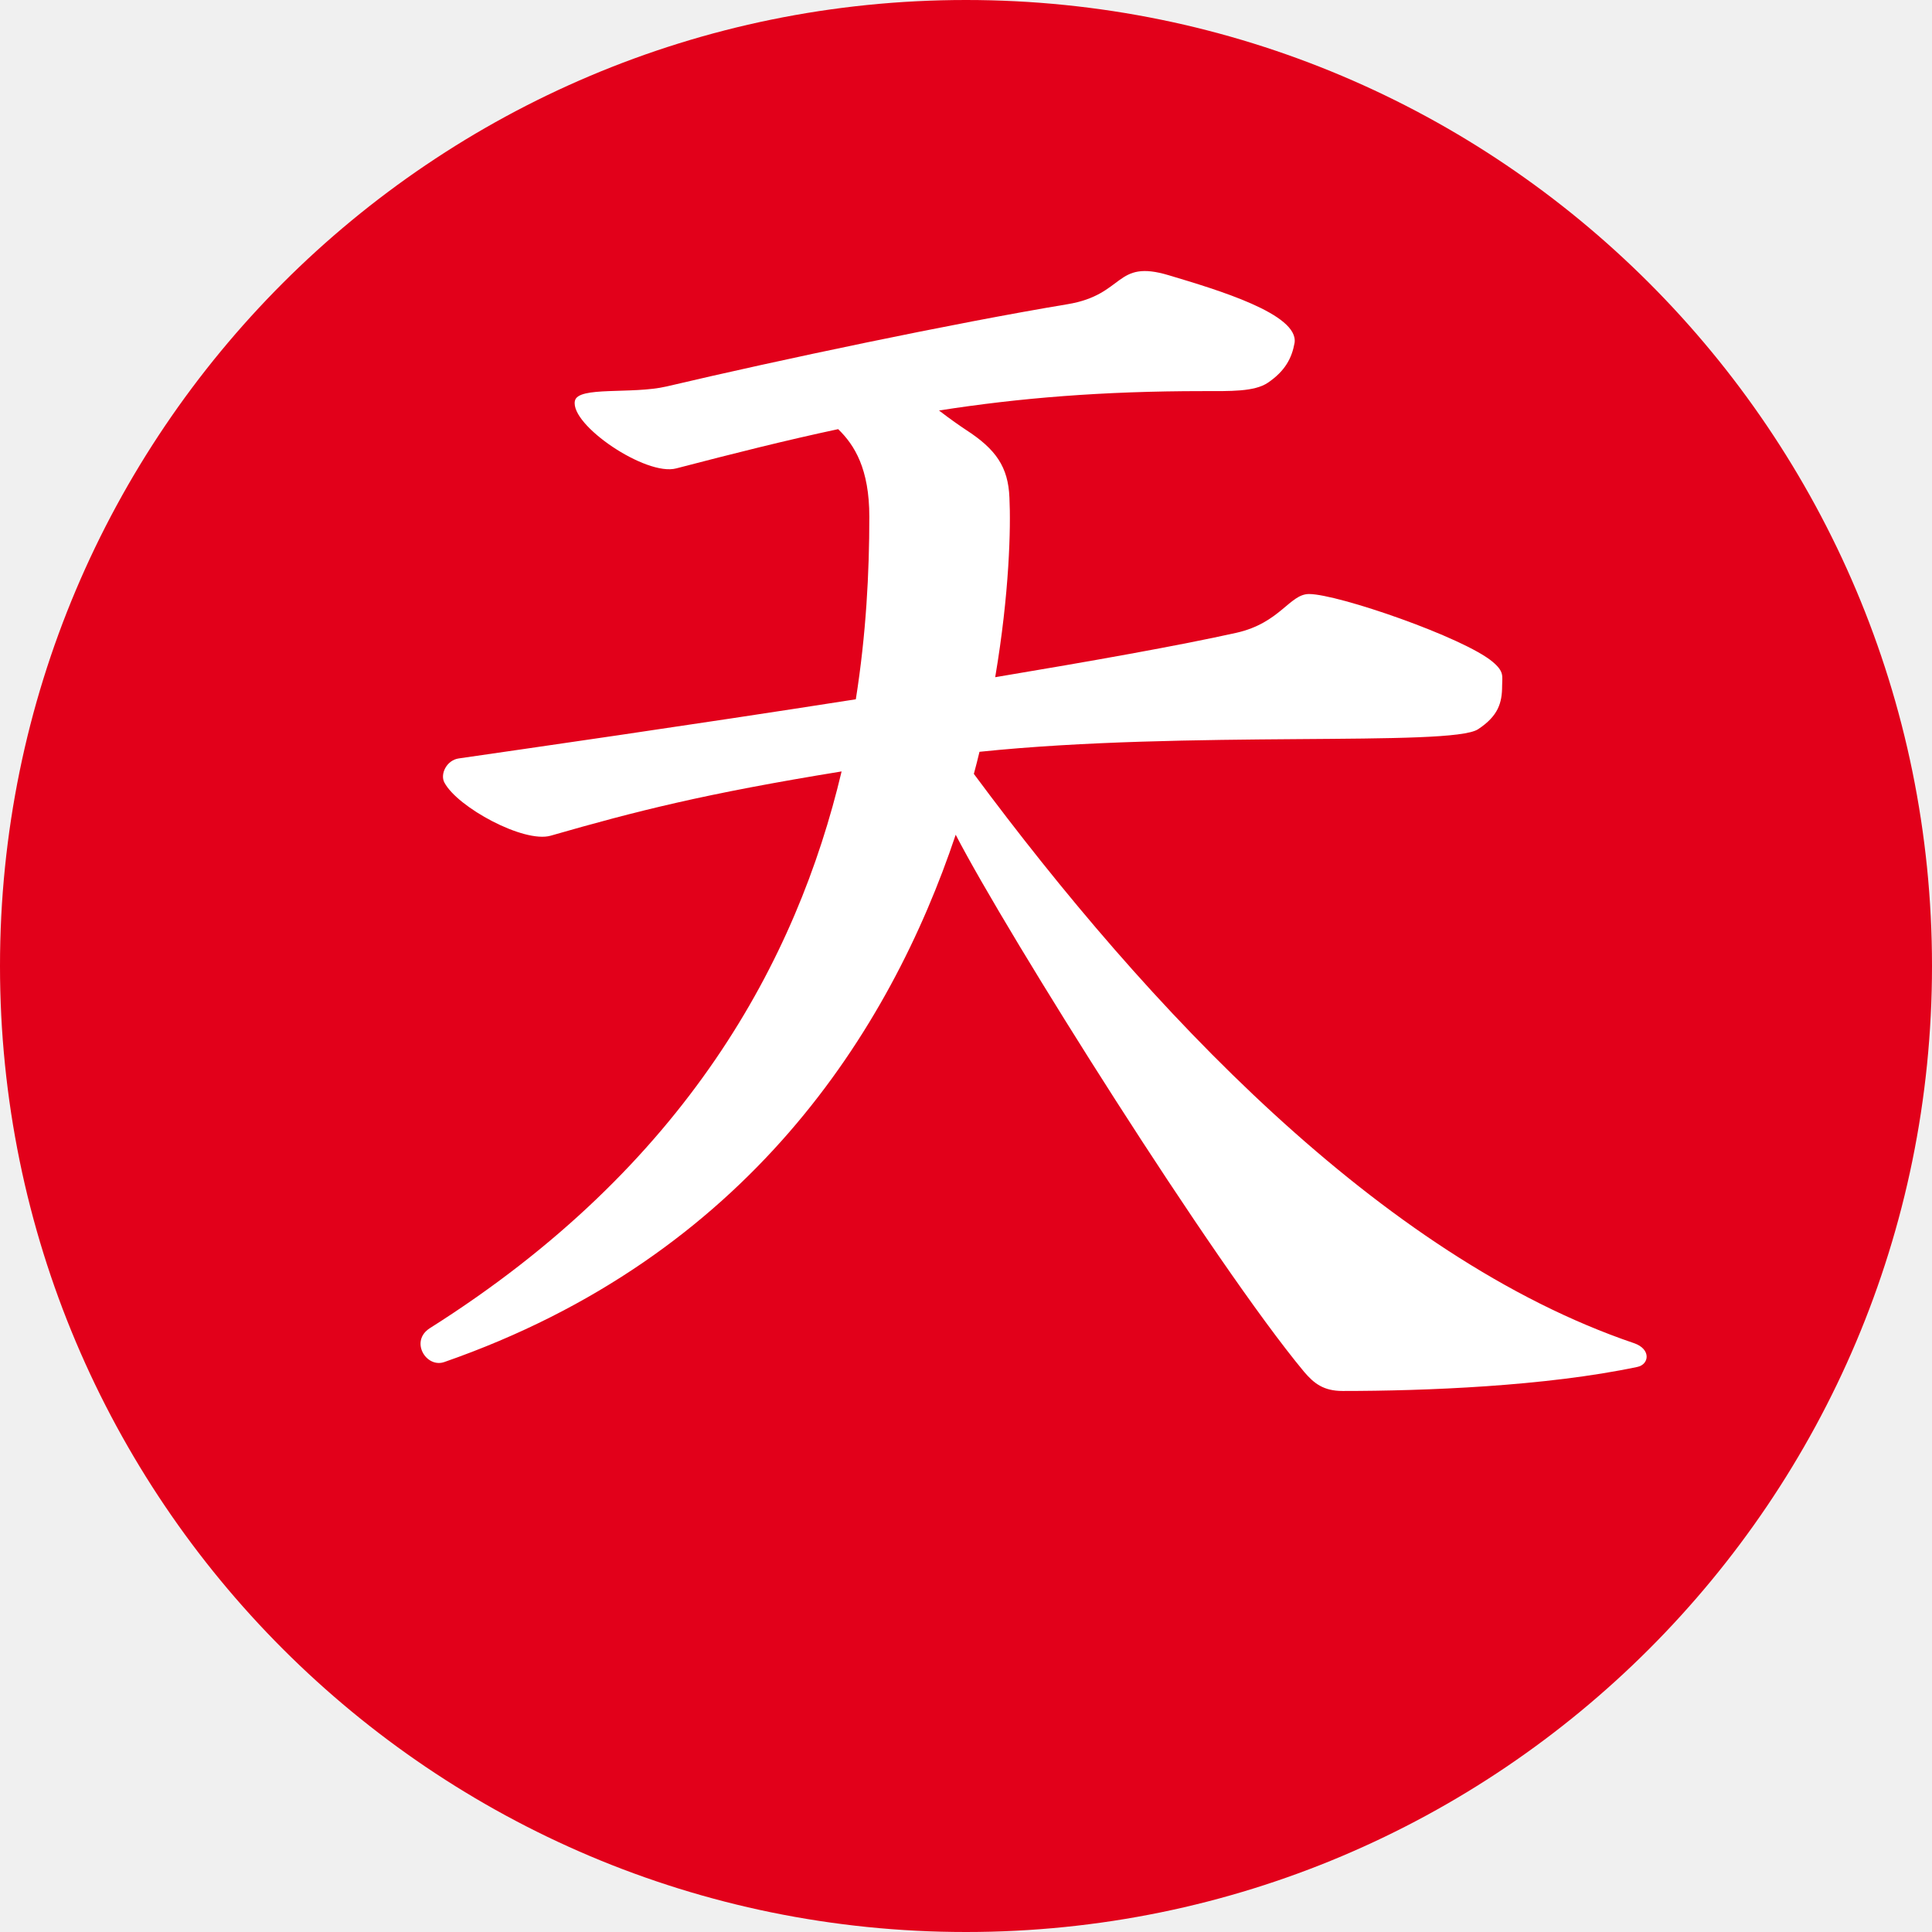
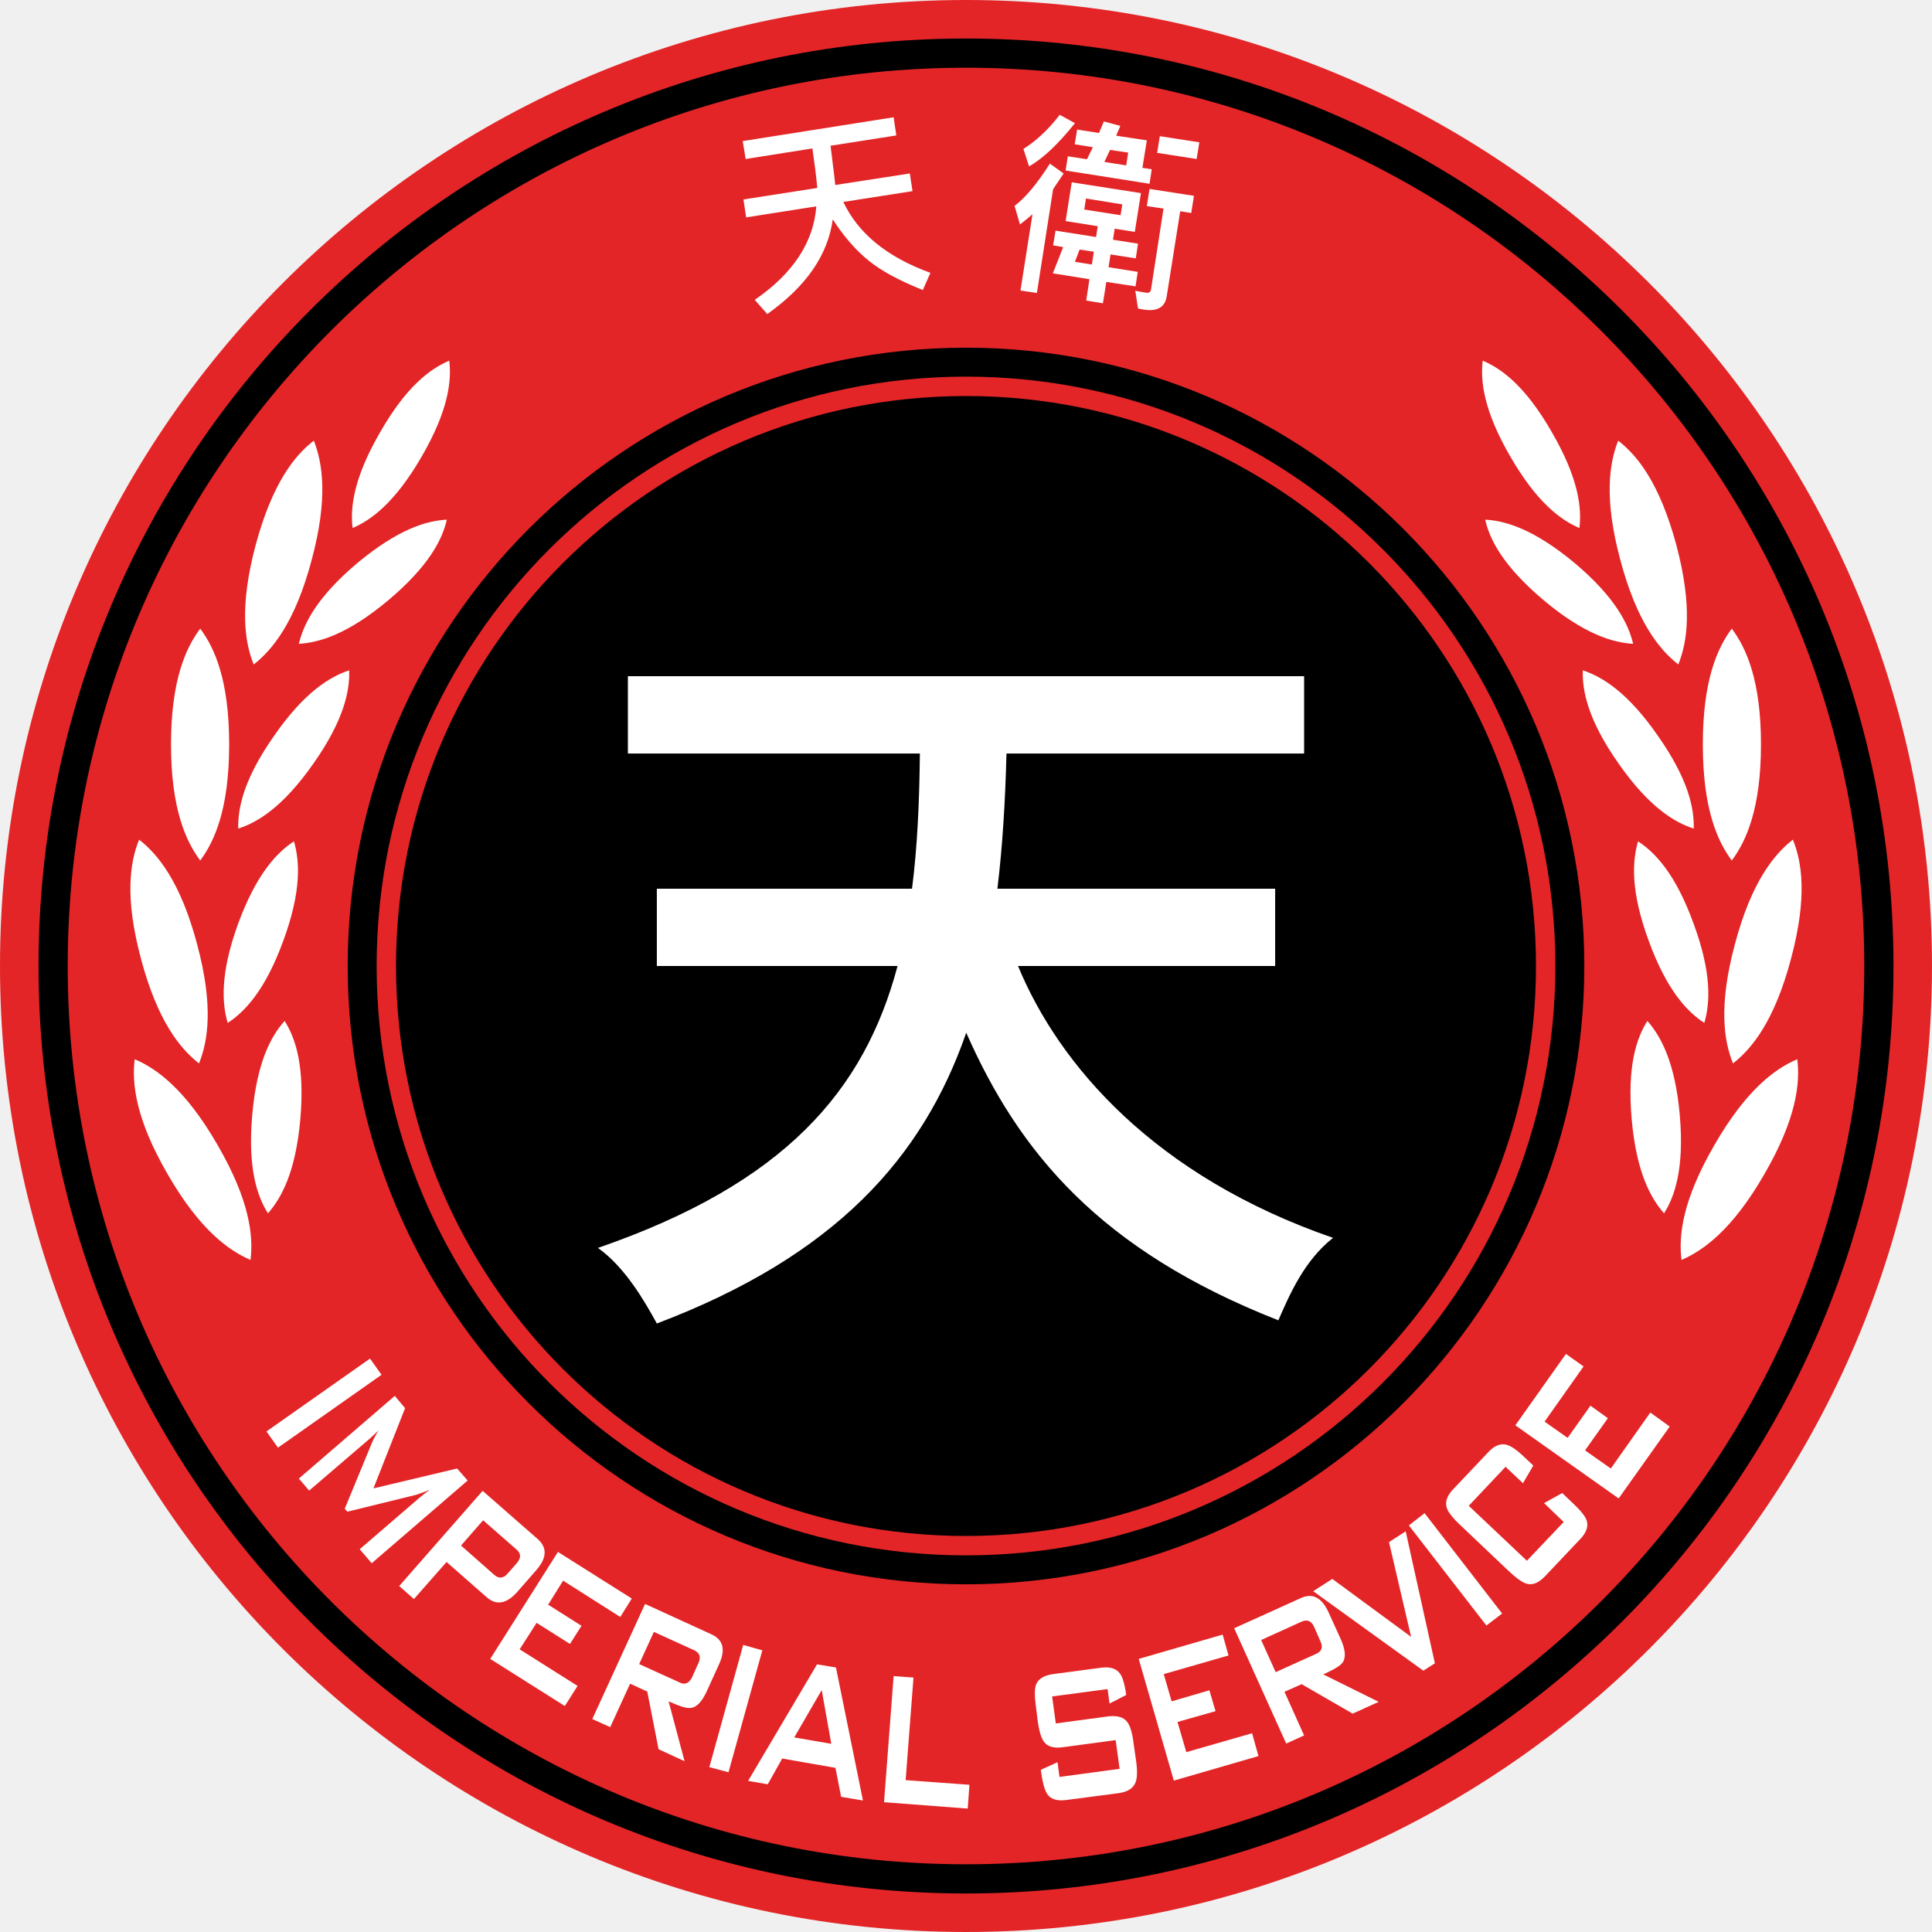
- <svg xmlns="http://www.w3.org/2000/svg" xml:space="preserve" width="7.874in" height="7.874in" version="1.1" style="clip-rule:evenodd;fill-rule:evenodd;image-rendering:optimizeQuality;shape-rendering:geometricPrecision;text-rendering:geometricPrecision" viewBox="0 0 7874.001 7874.001" id="svg3372">
-   <defs id="defs3374">
-     <style type="text/css" id="style3376">
-     .fil0 {fill:#E2001A}
-     .fil1 {fill:white}
+ <svg xmlns="http://www.w3.org/2000/svg" xml:space="preserve" width="7.874in" height="7.874in" version="1.1" style="clip-rule:evenodd;fill-rule:evenodd;image-rendering:optimizeQuality;shape-rendering:geometricPrecision;text-rendering:geometricPrecision" viewBox="0 0 7874.001 7874.001" id="svg5433">
+   <defs id="defs5435">
+     <style type="text/css" id="style5437">
+     .fil3 {fill:none}
+     .fil1 {fill:black}
+     .fil0 {fill:#E32527}
+     .fil4 {fill:white}
+     .fil2 {fill:white;fill-rule:nonzero}
   </style>
  </defs>
  <g id="Layer_x0020_1" transform="translate(3937,-7063)">
-     <circle class="fil0" cy="11000" r="3937" id="circle3380" cx="0" style="fill:#e2001a" />
-     <path class="fil1" d="m 965,8657 c 112,0 210,3 265,-34 71,-48 98,-101 109,-162 19,-118 -315,-217 -512,-276 -222,-67 -177,79 -414,118 -463,77 -1175,227 -1633,335 -142,33 -362,-2 -374,59 -20,98 290,308 413,275 234,-61 449,-115 660,-160 67,65 127,162 127,357 0,227 -13,479 -55,744 -684,107 -1356,203 -1618,241 -50,7 -77,64 -59,98 53,101 324,248 433,217 348,-100 626,-171 1186,-262 -182,767 -631,1608 -1678,2269 -83,53 -15,164 59,138 1235,-430 1816,-1349 2084,-2149 210,406 1054,1749 1420,2189 40,47 79,78 157,78 334,0 827,-19 1201,-98 49,-10 57,-73 -14,-97 C 1689,12186 738,11169 32,10217 c 8,-30 16,-60 23,-90 847,-88 1923,-19 2032,-92 82,-54 98,-107 98,-177 0,-39 10,-57 -39,-98 -118,-99 -630,-276 -748,-276 -79,0 -118,118 -296,158 -238,53 -594,116 -983,181 58,-342 64,-611 58,-732 -5,-125 -55,-197 -177,-276 -23,-15 -66,-45 -110,-79 326,-51 666,-79 1075,-79 z" id="path3382" style="fill:#ffffff" />
+     <circle class="fil0" cy="11000" r="3937" id="circle5441" cx="0" style="fill:#e32527" />
+     <circle class="fil1" cy="11000" r="3780" id="circle5443" cx="0" style="fill:#000000" />
+     <circle class="fil0" cy="11000" r="3661" id="circle5445" cx="0" style="fill:#e32527" />
+     <circle class="fil1" cy="11000" r="2520" id="circle5447" cx="0" style="fill:#000000" />
+     <circle class="fil0" cy="11000" r="2402" id="circle5449" cx="0" style="fill:#e32527" />
+     <circle class="fil1" cy="11000" r="2323" id="circle5451" cx="0" style="fill:#000000" />
+     <path class="fil2" d="m -145,8175 -31,70 c -95,-38 -168,-77 -221,-120 -52,-42 -101,-98 -146,-168 -20,146 -109,274 -267,386 l -51,-58 c 156,-107 240,-235 251,-381 l -286,45 -11,-73 301,-47 c -5,-52 -12,-106 -20,-161 l -272,43 -12,-73 615,-97 11,74 -268,42 c 11,90 18,144 19,160 l 304,-47 11,72 -282,44 c 61,129 179,225 355,289 z m 893,-363 -342,-54 9,-58 78,12 24,-49 -74,-12 10,-60 89,14 20,-47 67,18 -17,40 125,19 -18,112 38,6 -9,59 z m -95,-75 8,-52 -74,-11 -23,49 89,14 z M 444,7565 c -68,85 -130,144 -187,176 l -23,-71 c 51,-32 101,-78 148,-139 l 62,34 z m 496,146 -161,-25 11,-68 161,25 -11,68 z m -542,59 -43,64 -66,423 -67,-10 49,-311 c -14,12 -30,26 -51,42 l -22,-76 c 43,-32 91,-89 144,-172 l 56,40 z m 520,161 -45,-7 -55,347 c -7,44 -38,62 -92,54 -8,-1 -16,-3 -25,-5 l -11,-72 c 4,1 19,4 45,8 11,2 17,-3 19,-13 l 51,-330 -68,-10 11,-70 181,28 -11,70 z m -227,299 -119,-18 -14,87 -68,-11 13,-87 -149,-24 42,-107 -41,-7 10,-60 165,26 7,-44 -131,-21 25,-158 282,44 -25,158 -82,-13 -7,45 102,16 -9,60 -103,-16 -8,52 119,19 -9,59 z m -61,-290 7,-44 -148,-24 -7,45 148,23 z m -117,201 8,-52 -58,-9 -19,50 69,11 z" id="path5453" style="fill:#ffffff;fill-rule:nonzero" />
+     <circle class="fil3" cy="11000" r="3898" id="circle5455" cx="0" style="fill:none" />
+     <circle class="fil3" cy="11000" r="3898" id="circle5457" cx="0" style="fill:none" />
+     <path class="fil4" d="m -2500,9215 c 75,-32 173,-103 282,-292 109,-188 122,-309 112,-390 -76,32 -174,103 -282,292 -109,188 -122,309 -112,390 z m -416,2983 c 12,-98 -3,-242 -134,-468 -130,-226 -248,-312 -338,-350 -12,97 3,242 134,468 130,226 248,311 338,350 z m 139,-974 c 44,69 83,184 64,400 -19,217 -78,323 -132,384 -44,-70 -83,-184 -64,-401 19,-216 77,-322 132,-383 z m -349,173 c 37,-91 60,-235 -8,-487 -67,-252 -159,-365 -236,-425 -37,91 -60,234 8,487 67,252 159,365 236,425 z m 387,-905 c 23,79 32,200 -43,404 -74,204 -158,291 -227,336 -23,-78 -32,-199 42,-403 75,-205 159,-292 228,-337 z m -382,78 c 59,-79 118,-212 118,-473 0,-261 -59,-393 -118,-472 -59,79 -119,211 -119,472 0,261 60,394 119,473 z m 607,-775 c 3,82 -20,201 -145,379 -125,179 -229,241 -307,266 -2,-82 21,-200 146,-378 124,-179 228,-241 306,-267 z m -389,-24 c 77,-60 169,-173 236,-425 68,-252 45,-396 9,-487 -78,60 -169,173 -237,425 -67,252 -45,396 -8,487 z m 787,-590 c -18,80 -72,188 -238,328 -167,140 -283,173 -365,178 19,-80 72,-189 238,-329 167,-139 283,-173 365,-177 z" id="path5459" style="fill:#ffffff" />
+     <path class="fil4" d="m 2500,9215 c -75,-32 -173,-103 -282,-292 -109,-188 -122,-309 -112,-390 76,32 174,103 282,292 109,188 122,309 112,390 z m 416,2983 c -12,-98 3,-242 134,-468 130,-226 248,-312 338,-350 12,97 -3,242 -134,468 -130,226 -248,311 -338,350 z m -139,-974 c -44,69 -83,184 -64,400 19,217 78,323 132,384 44,-70 83,-184 64,-401 -19,-216 -78,-322 -132,-383 z m 349,173 c -37,-91 -60,-235 8,-487 67,-252 159,-365 236,-425 37,91 60,234 -8,487 -67,252 -159,365 -236,425 z m -387,-905 c -23,79 -32,200 43,404 74,204 158,291 227,336 23,-78 32,-199 -43,-403 -74,-205 -158,-292 -227,-337 z m 382,78 c -59,-79 -118,-212 -118,-473 0,-261 59,-393 118,-472 59,79 119,211 119,472 0,261 -60,394 -119,473 z m -607,-775 c -3,82 20,201 145,379 125,179 229,241 307,266 2,-82 -21,-200 -146,-378 -124,-179 -228,-241 -306,-267 z m 389,-24 c -77,-60 -169,-173 -236,-425 -68,-252 -45,-396 -9,-487 78,60 169,173 237,425 67,252 45,396 8,487 z m -787,-590 c 18,80 72,188 238,328 167,140 283,173 365,178 -19,-80 -72,-189 -238,-329 -167,-139 -283,-173 -365,-177 z" id="path5461" style="fill:#ffffff" />
+     <path class="fil2" d="m -2804,12963 -47,-66 422,-297 47,66 -422,297 z m 382,471 -49,-57 245,-211 c 12,-10 25,-20 40,-31 -12,5 -30,12 -54,20 l -281,69 -11,-12 111,-269 c 8,-18 17,-35 27,-50 -21,19 -33,31 -38,35 l -245,210 -42,-49 391,-337 42,50 -129,327 341,-81 43,49 -391,337 z m 594,116 c -44,50 -86,57 -125,23 l -164,-144 -133,151 -60,-53 340,-388 225,197 c 39,35 37,77 -7,127 l -76,87 z m -39,-75 36,-41 c 18,-21 18,-39 0,-55 l -137,-120 -90,103 136,120 c 19,16 37,14 55,-7 z m 232,541 -304,-192 276,-436 301,190 -47,75 -233,-148 -61,98 136,86 -47,74 -136,-86 -69,108 236,149 -52,82 z m 488,225 -106,-49 -46,-235 -70,-32 -81,177 -73,-33 215,-469 271,124 c 48,22 58,63 30,123 l -50,110 c -20,43 -42,66 -68,67 -15,2 -44,-8 -87,-27 l 65,244 z m 31,-343 25,-56 c 12,-25 6,-42 -16,-53 l -165,-75 -60,131 165,75 c 22,11 39,3 51,-22 z m 148,388 -78,-21 138,-498 78,22 -138,497 z m 548,115 -89,-15 -23,-118 -217,-38 -59,105 -80,-14 281,-475 77,13 110,542 z m -129,-231 -39,-219 -112,193 151,26 z m 556,264 -341,-26 39,-514 81,6 -32,418 260,19 -7,97 z m 686,-196 c 6,42 5,72 -2,89 -9,24 -32,39 -68,44 l -214,28 c -38,5 -65,-3 -79,-26 -10,-16 -19,-48 -25,-97 l 68,-31 8,60 245,-33 -16,-117 -216,29 c -35,5 -61,-2 -76,-22 -11,-14 -20,-43 -26,-87 l -7,-57 c -6,-43 -6,-73 1,-91 10,-22 33,-36 68,-41 l 196,-26 c 37,-5 62,3 77,23 11,14 20,44 26,88 l -68,35 -8,-59 -226,30 15,110 215,-29 c 37,-4 62,4 77,24 11,15 20,44 25,86 l 10,70 z m 499,-18 -345,100 -143,-496 342,-99 24,85 -264,76 32,111 154,-45 25,85 -155,44 36,123 268,-77 26,93 z m 490,-221 -106,48 -208,-120 -70,31 80,178 -73,33 -212,-470 272,-123 c 48,-22 85,-2 113,59 l 50,110 c 19,43 21,75 6,95 -9,12 -35,28 -78,47 l 226,112 z m -238,-248 -25,-57 c -11,-25 -28,-32 -51,-22 l -165,75 59,131 166,-75 c 22,-10 28,-27 16,-52 z m 348,-447 119,538 -47,30 -449,-324 78,-50 321,236 -90,-386 68,-44 z m 393,335 -64,49 -316,-408 64,-50 316,409 z m 289,-449 c 32,30 51,54 56,71 7,24 -2,49 -27,75 l -143,151 c -25,26 -49,37 -73,31 -18,-4 -43,-22 -75,-52 l -197,-187 c -32,-30 -51,-54 -56,-72 -7,-24 2,-49 27,-75 l 143,-151 c 24,-26 49,-36 73,-30 18,4 43,21 75,52 l 35,33 -42,72 -71,-67 -150,159 237,224 150,-158 -80,-77 74,-41 44,42 z m 394,-313 -208,293 -421,-298 206,-291 72,51 -159,225 94,66 93,-131 71,51 -93,131 105,74 161,-228 79,57 z" id="path5463" style="fill:#ffffff;fill-rule:nonzero" />
+     <path class="fil2" d="m 1,11272 c 215,487 544,886 1272,1172 46,-105 105,-243 223,-336 C 769,11857 379,11404 212,11000 l 1048,0 0,-315 -1132,0 c 21,-173 32,-357 37,-551 l 1213,0 0,-315 -2756,0 0,315 1190,0 c -2,196 -10,380 -32,551 l -1040,0 0,315 981,0 c -135,508 -459,886 -1221,1149 111,79 190,217 240,308 729,-276 1085,-678 1261,-1185 z" id="path5465" style="fill:#ffffff;fill-rule:nonzero" />
  </g>
</svg>
